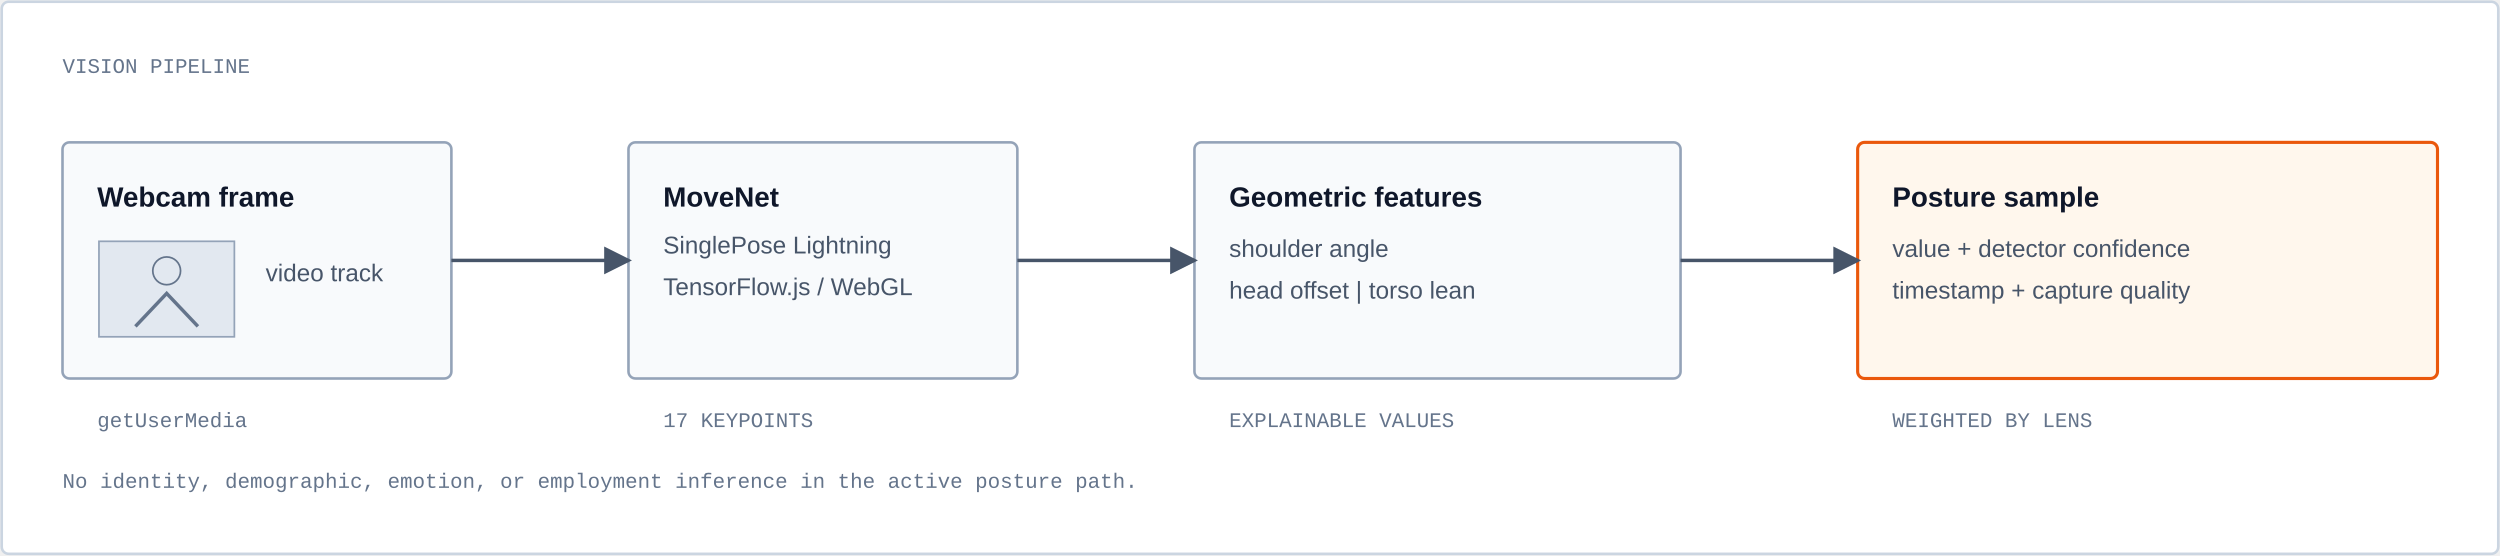
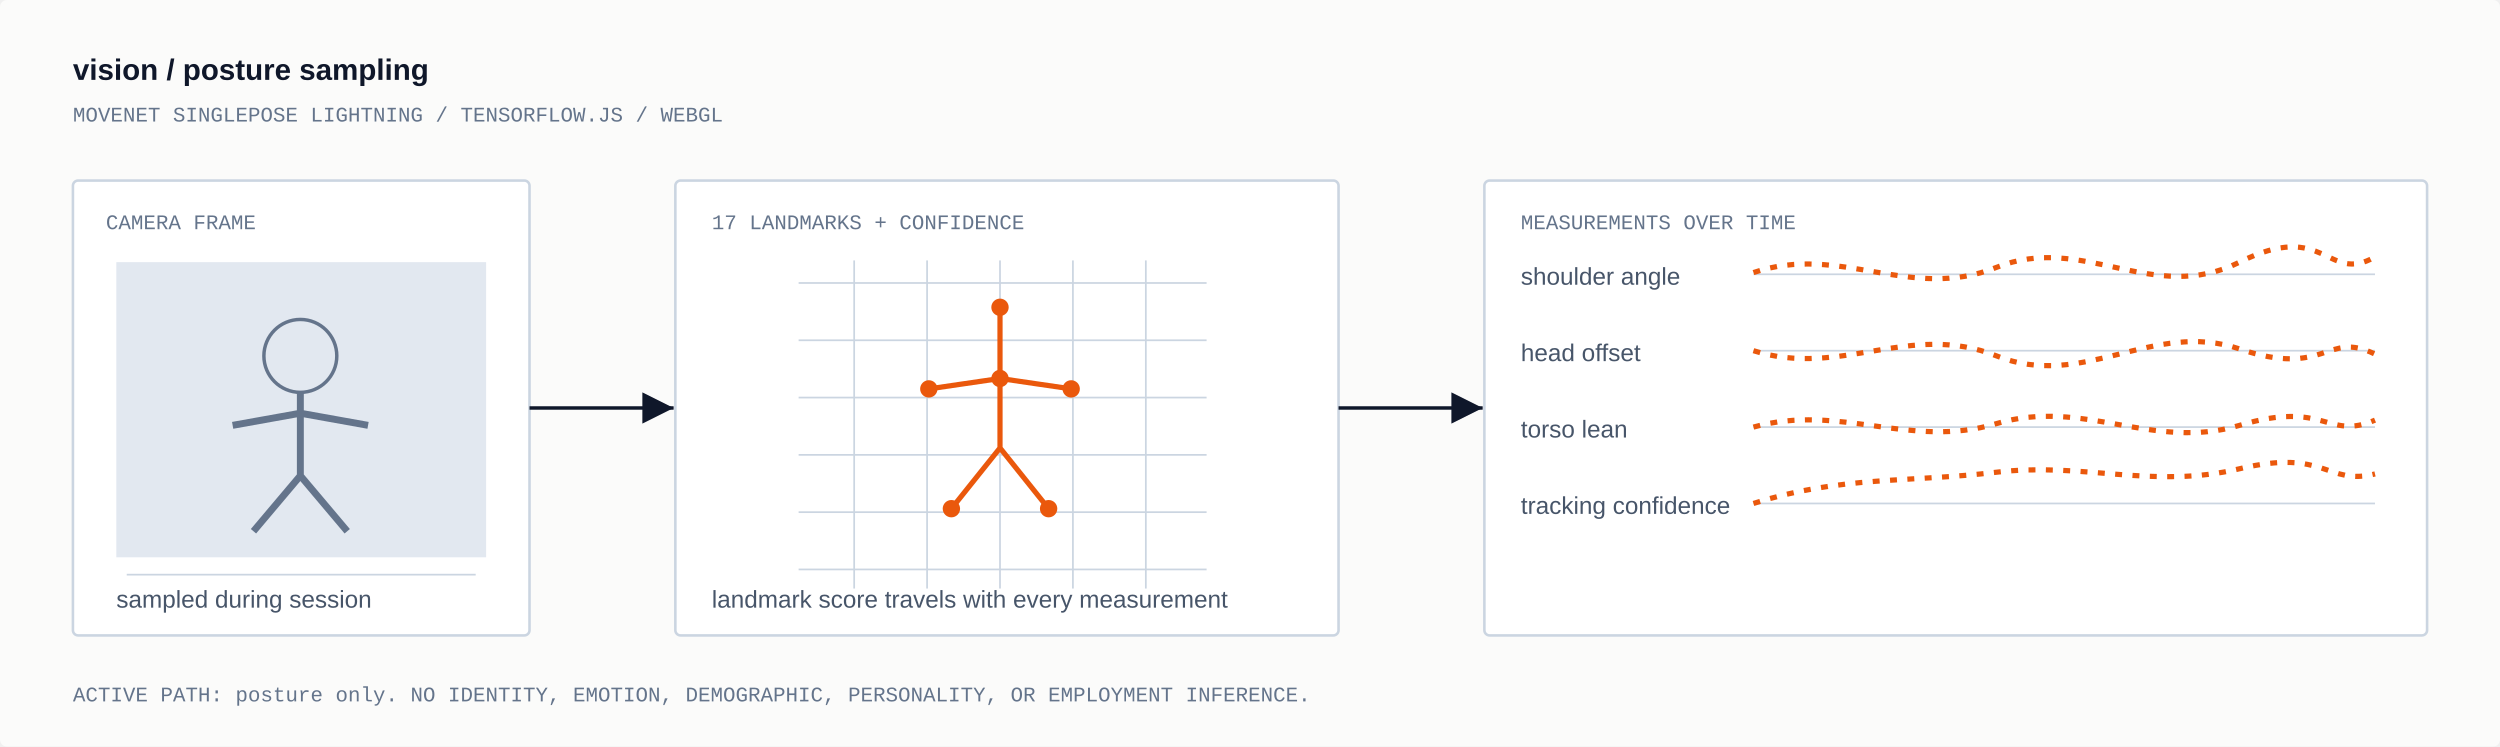
- <svg xmlns="http://www.w3.org/2000/svg" width="1440" height="320" viewBox="0 0 1440 320" role="img" aria-labelledby="title desc">
+ <svg xmlns="http://www.w3.org/2000/svg" width="1440" height="430" viewBox="0 0 1440 430" role="img" aria-labelledby="title desc">
  <defs>
-     <marker id="a" markerWidth="8" markerHeight="8" refX="7" refY="4" orient="auto">
-       <path d="M0 0L8 4L0 8Z" fill="#475569" />
-     </marker>
-     <style>.f{fill:#fff;stroke:#cbd5e1;stroke-width:1.5}.b{fill:#f8fafc;stroke:#94a3b8;stroke-width:1.5}.o{fill:#fff7ed;stroke:#ea580c;stroke-width:1.8}.l{fill:none;stroke:#475569;stroke-width:2;marker-end:url(#a)}.t{font:700 16px Arial,sans-serif;fill:#0f172a}.c{font:14px Arial,sans-serif;fill:#475569}.m{font:12px 'Courier New',monospace;fill:#64748b}</style>
+     <style>.paper{fill:#fbfbfa}.line{stroke:#0f172a;stroke-width:2;fill:none}.muted{stroke:#cbd5e1;stroke-width:1}.orange{stroke:#ea580c;stroke-width:3;fill:none}.dot{fill:#ea580c}.head{font:700 17px Arial,sans-serif;fill:#0f172a}.copy{font:14px Arial,sans-serif;fill:#475569}.mono{font:12px 'Courier New',monospace;fill:#64748b}.card{fill:#fff;stroke:#cbd5e1;stroke-width:1.5}</style>
  </defs>
-   <rect class="f" x="1" y="1" width="1438" height="318" rx="4" />
-   <text class="m" x="36" y="42">VISION PIPELINE</text>
-   <rect class="b" x="36" y="82" width="224" height="136" rx="4" />
-   <text class="t" x="56" y="119">Webcam frame</text>
-   <rect x="57" y="139" width="78" height="55" fill="#e2e8f0" stroke="#94a3b8" />
-   <circle cx="96" cy="156" r="8" fill="none" stroke="#64748b" />
-   <path d="M78 188L96 169L114 188" fill="none" stroke="#64748b" stroke-width="2" />
-   <text class="c" x="153" y="162">video track</text>
-   <text class="m" x="56" y="246">getUserMedia</text>
-   <rect class="b" x="362" y="82" width="224" height="136" rx="4" />
-   <text class="t" x="382" y="119">MoveNet</text>
-   <text class="c" x="382" y="146">SinglePose Lightning</text>
-   <text class="c" x="382" y="170">TensorFlow.js / WebGL</text>
-   <text class="m" x="382" y="246">17 KEYPOINTS</text>
-   <rect class="b" x="688" y="82" width="280" height="136" rx="4" />
-   <text class="t" x="708" y="119">Geometric features</text>
-   <text class="c" x="708" y="148">shoulder angle</text>
-   <text class="c" x="708" y="172">head offset | torso lean</text>
-   <text class="m" x="708" y="246">EXPLAINABLE VALUES</text>
-   <rect class="o" x="1070" y="82" width="334" height="136" rx="4" />
-   <text class="t" x="1090" y="119">Posture sample</text>
-   <text class="c" x="1090" y="148">value + detector confidence</text>
-   <text class="c" x="1090" y="172">timestamp + capture quality</text>
-   <text class="m" x="1090" y="246">WEIGHTED BY LENS</text>
-   <path class="l" d="M260 150H362" />
-   <path class="l" d="M586 150H688" />
-   <path class="l" d="M968 150H1070" />
-   <text class="m" x="36" y="281">No identity, demographic, emotion, or employment inference in the active posture path.</text>
+   <rect class="paper" width="1440" height="430" rx="4" />
+   <text class="head" x="42" y="46">vision / posture sampling</text>
+   <text class="mono" x="42" y="70">MOVENET SINGLEPOSE LIGHTNING / TENSORFLOW.JS / WEBGL</text>
+   <rect class="card" x="42" y="104" width="263" height="262" rx="3" />
+   <text class="mono" x="61" y="132">CAMERA FRAME</text>
+   <rect x="67" y="151" width="213" height="170" fill="#e2e8f0" />
+   <circle cx="173" cy="205" r="21" fill="none" stroke="#64748b" stroke-width="2" />
+   <path d="M173 226V274M134 245L173 238L212 245M146 306L173 274L200 306" stroke="#64748b" stroke-width="4" fill="none" />
+   <path d="M73 331H274" class="muted" />
+   <text class="copy" x="67" y="350">sampled during session</text>
+   <path class="line" d="M305 235H388" />
+   <path d="M370 226L388 235L370 244" fill="#0f172a" />
+   <rect class="card" x="389" y="104" width="382" height="262" rx="3" />
+   <text class="mono" x="410" y="132">17 LANDMARKS + CONFIDENCE</text>
+   <g class="muted">
+     <path d="M460 163H695M460 196H695M460 229H695M460 262H695M460 295H695M460 328H695" />
+     <path d="M492 150V339M534 150V339M576 150V339M618 150V339M660 150V339" />
+   </g>
+   <g class="orange">
+     <path d="M576 177V218M535 224L576 218L617 224M548 293L576 258L604 293M576 258V218" />
+   </g>
+   <g class="dot">
+     <circle cx="576" cy="177" r="5">
+       <animate attributeName="r" values="4;7;4" dur="1.5s" repeatCount="indefinite" />
+     </circle>
+     <circle cx="535" cy="224" r="5" />
+     <circle cx="617" cy="224" r="5" />
+     <circle cx="576" cy="218" r="5" />
+     <circle cx="548" cy="293" r="5" />
+     <circle cx="604" cy="293" r="5" />
+   </g>
+   <text class="copy" x="410" y="350">landmark score travels with every measurement</text>
+   <path class="line" d="M771 235H854" />
+   <path d="M836 226L854 235L836 244" fill="#0f172a" />
+   <rect class="card" x="855" y="104" width="543" height="262" rx="3" />
+   <text class="mono" x="876" y="132">MEASUREMENTS OVER TIME</text>
+   <text class="copy" x="876" y="164">shoulder angle</text>
+   <text class="copy" x="876" y="208">head offset</text>
+   <text class="copy" x="876" y="252">torso lean</text>
+   <text class="copy" x="876" y="296">tracking confidence</text>
+   <g class="muted">
+     <path d="M1010 158H1368M1010 202H1368M1010 246H1368M1010 290H1368" />
+   </g>
+   <g class="orange">
+     <path d="M1010 157C1060 140 1100 174 1150 154S1240 176 1290 151S1340 164 1368 148" stroke-dasharray="4 6">
+       <animate attributeName="stroke-dashoffset" values="0;-20" dur="1.2s" repeatCount="indefinite" />
+     </path>
+     <path d="M1010 202C1060 218 1100 185 1150 205S1240 184 1290 201S1340 190 1368 204" stroke-dasharray="4 6">
+       <animate attributeName="stroke-dashoffset" values="0;-20" dur="1.2s" repeatCount="indefinite" />
+     </path>
+     <path d="M1010 246C1060 232 1100 259 1150 244S1240 260 1290 245S1340 254 1368 242" stroke-dasharray="4 6">
+       <animate attributeName="stroke-dashoffset" values="0;-20" dur="1.2s" repeatCount="indefinite" />
+     </path>
+     <path d="M1010 290C1060 274 1100 278 1150 272S1240 282 1290 270S1340 280 1368 273" stroke-dasharray="4 6">
+       <animate attributeName="stroke-dashoffset" values="0;-20" dur="1.2s" repeatCount="indefinite" />
+     </path>
+   </g>
+   <text class="mono" x="42" y="404">ACTIVE PATH: posture only. NO IDENTITY, EMOTION, DEMOGRAPHIC, PERSONALITY, OR EMPLOYMENT INFERENCE.</text>
</svg>
